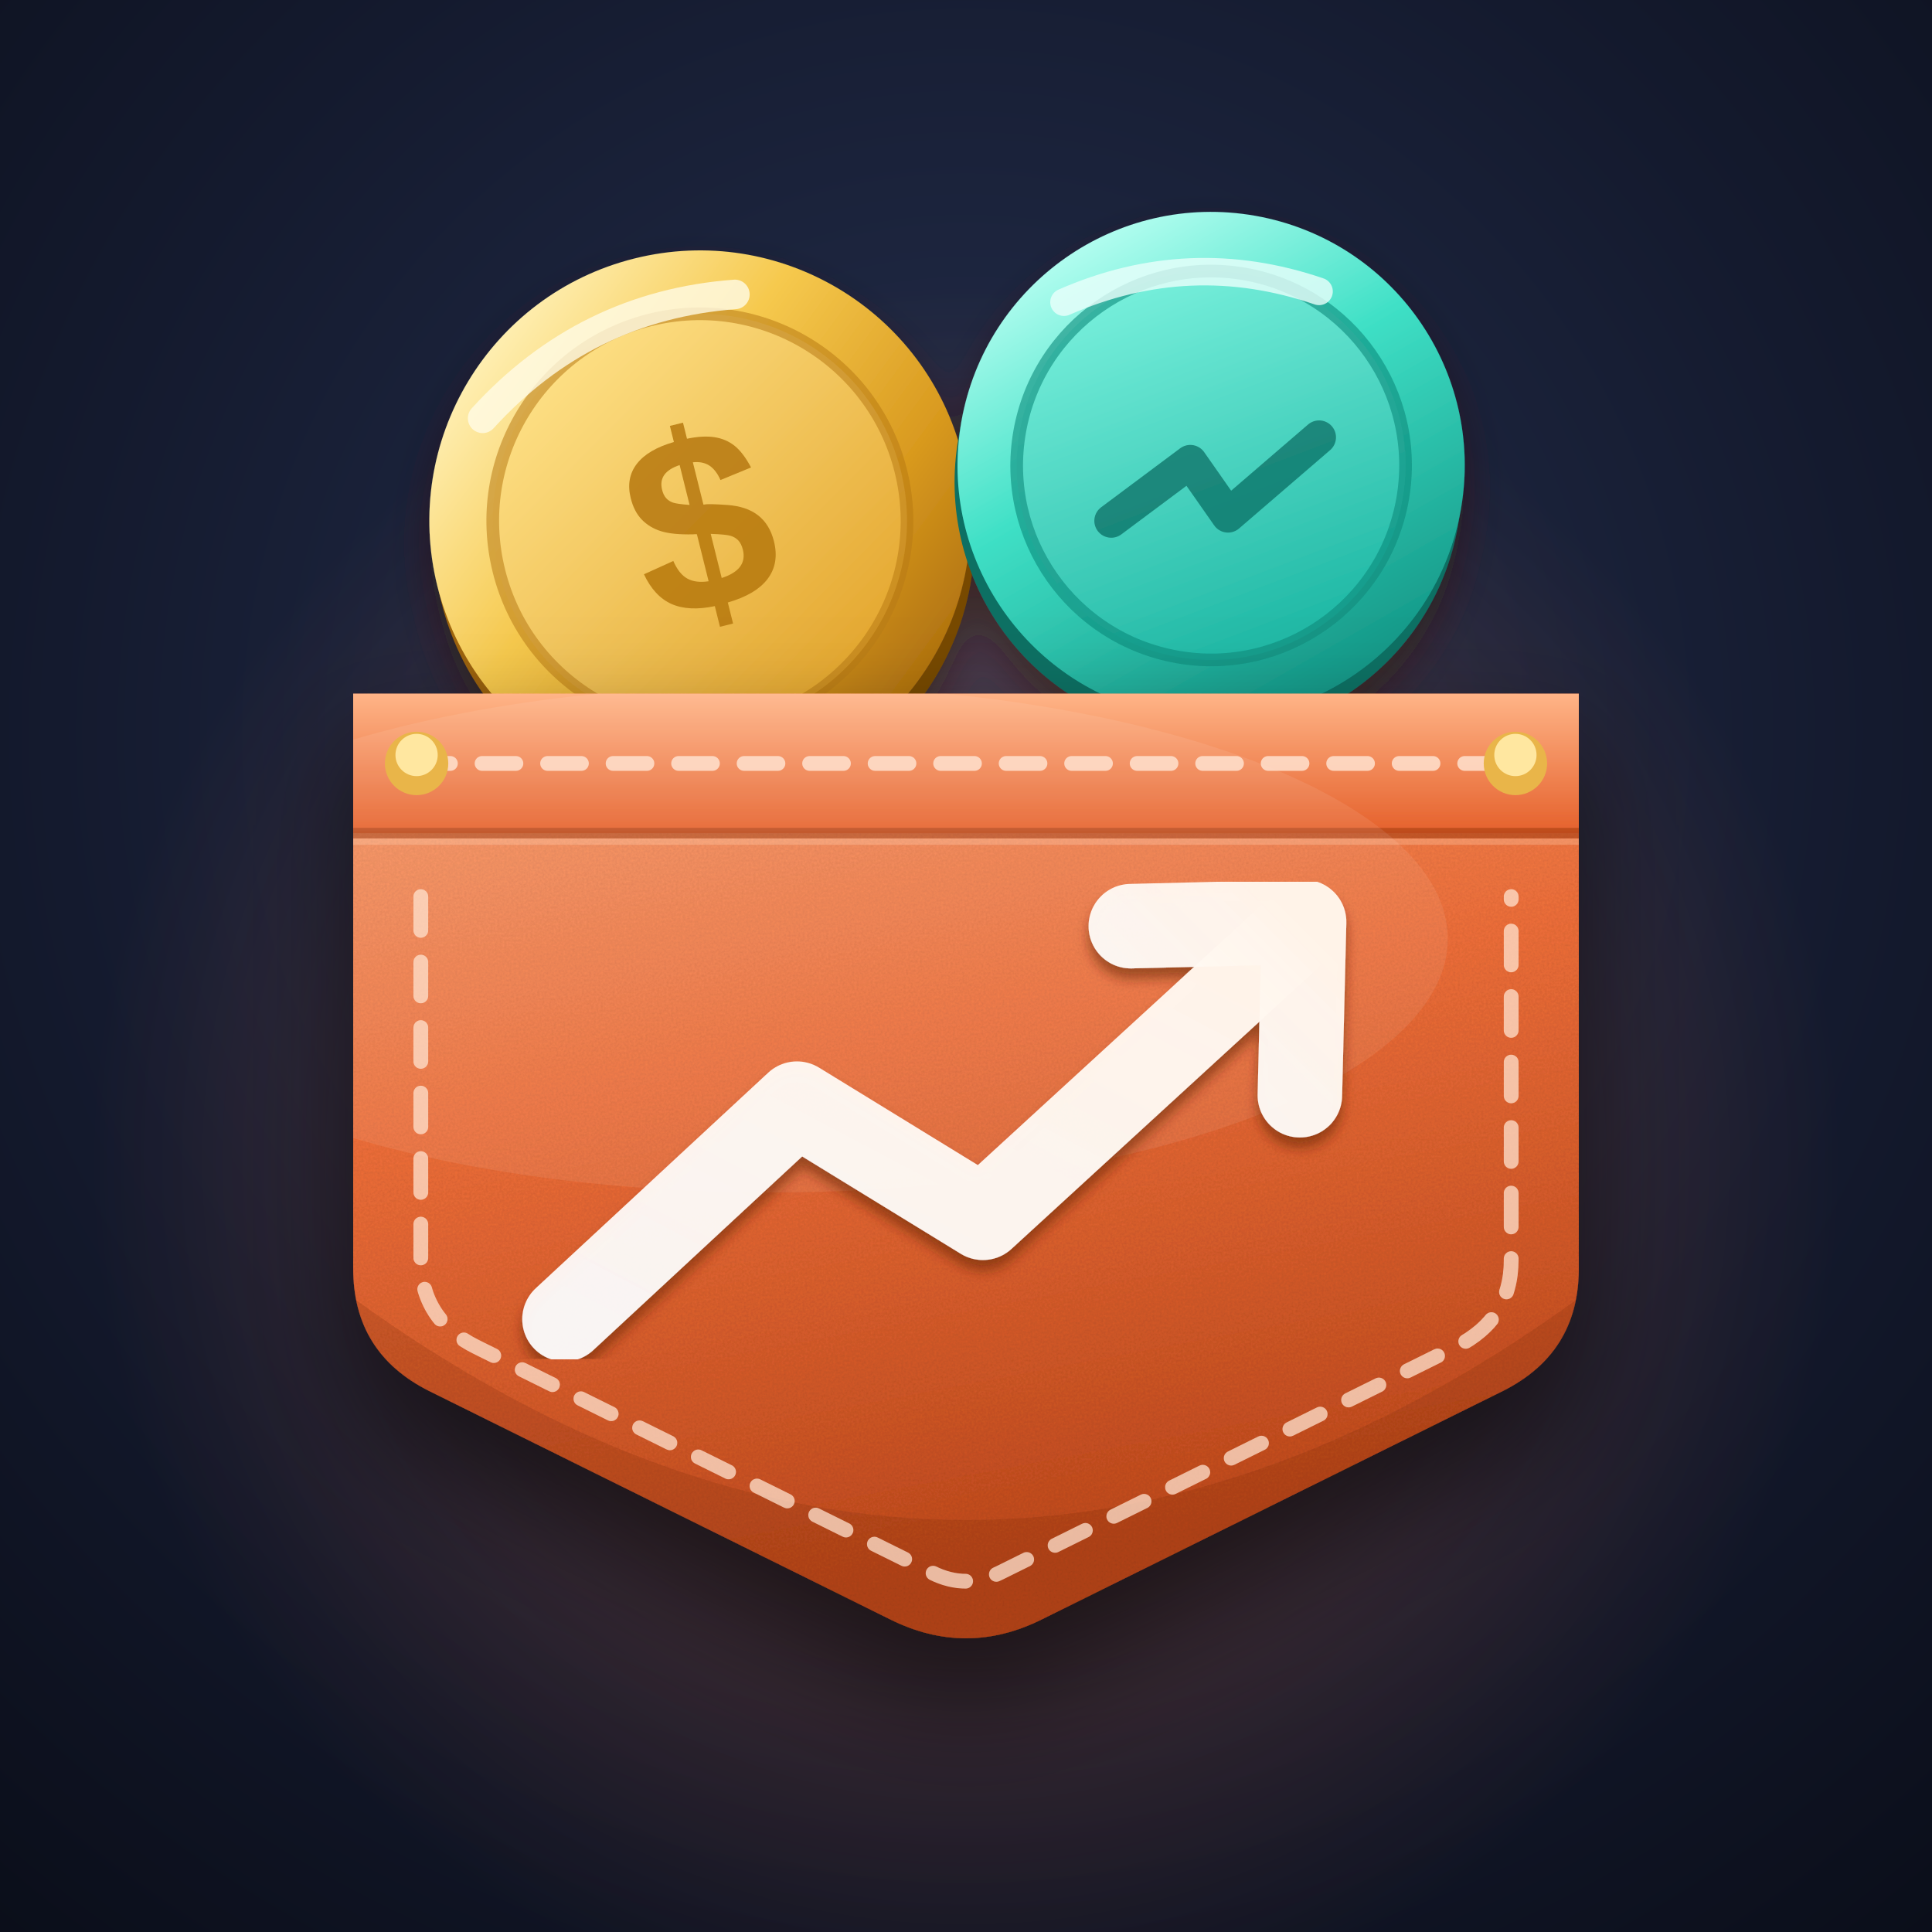
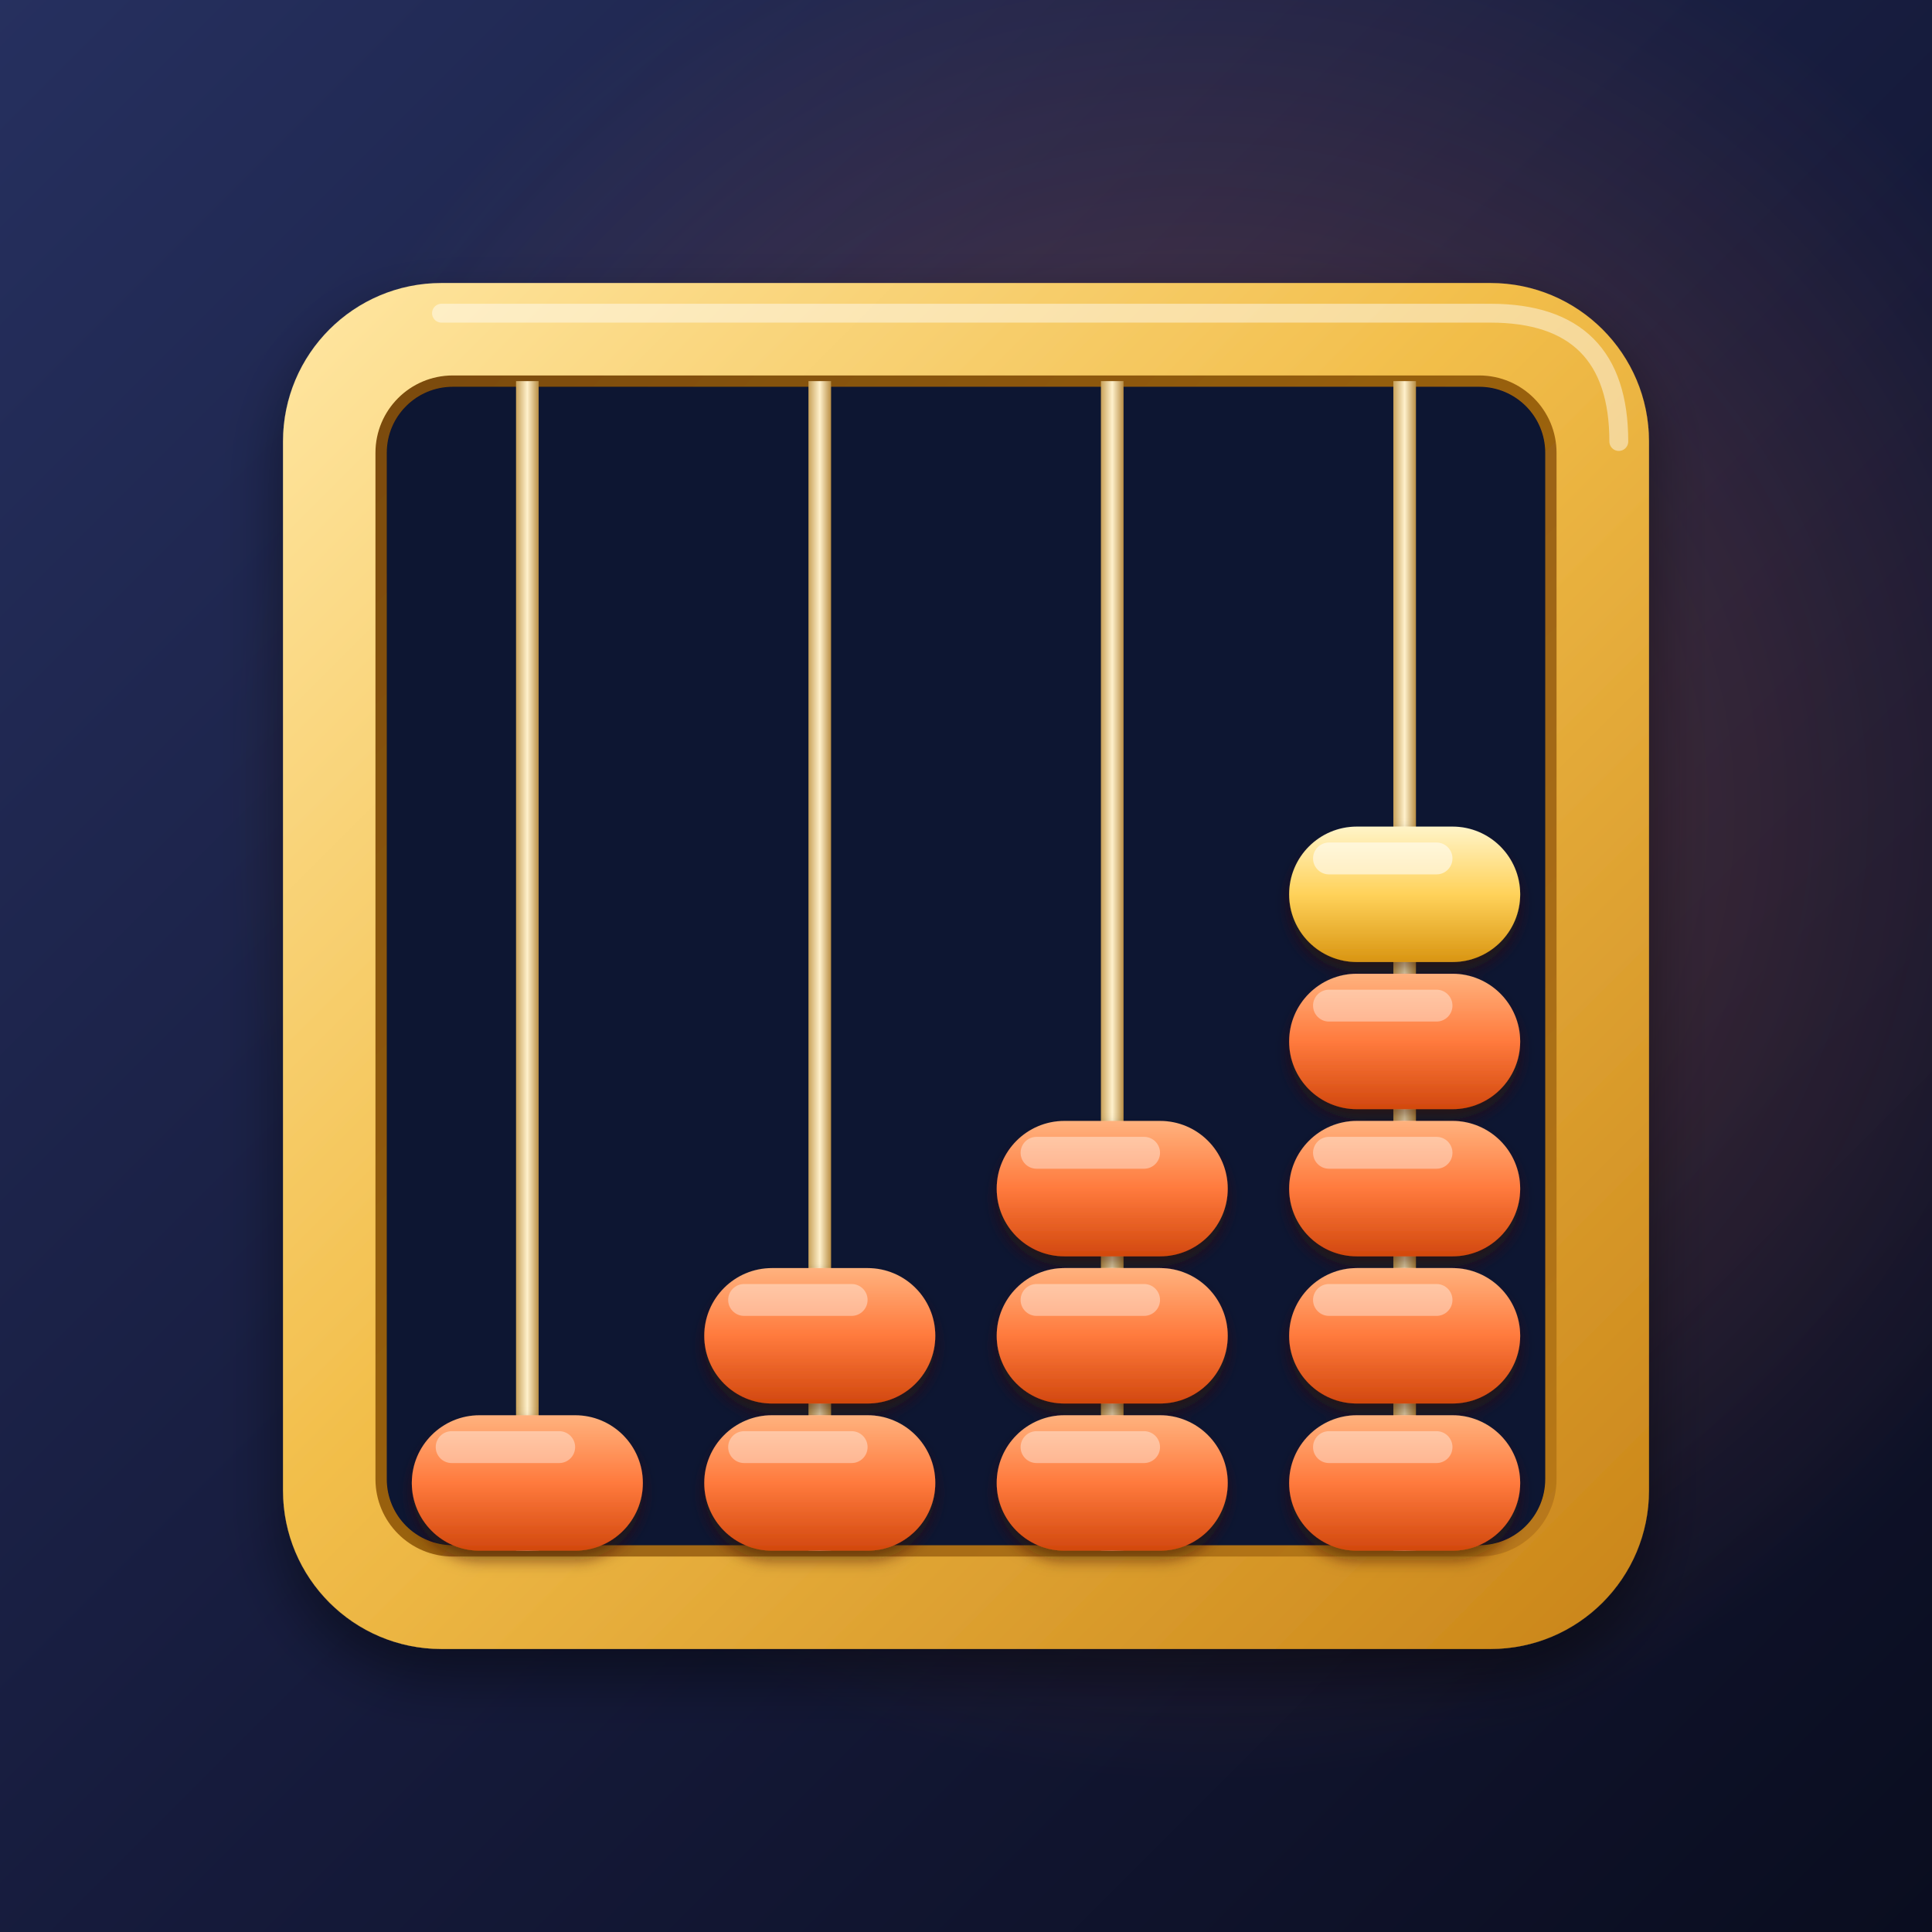
<svg xmlns="http://www.w3.org/2000/svg" viewBox="0 0 1024 1024" width="1024" height="1024">
  <defs>
-     <radialGradient id="bg" cx="0.5" cy="0.38" r="0.85">
-       <stop offset="0" stop-color="#25304F" />
-       <stop offset="0.55" stop-color="#141A2E" />
-       <stop offset="1" stop-color="#090C16" />
-     </radialGradient>
-     <radialGradient id="glow" cx="0.5" cy="0.6" r="0.45">
-       <stop offset="0" stop-color="#FF7A45" stop-opacity="0.35" />
+     <linearGradient id="bg" x1="0" y1="0" x2="1" y2="1">
+       <stop offset="0" stop-color="#26305F" />
+       <stop offset="0.55" stop-color="#151A3A" />
+       <stop offset="1" stop-color="#0A0D1F" />
+     </linearGradient>
+     <radialGradient id="glow" cx="0.62" cy="0.42" r="0.5">
+       <stop offset="0" stop-color="#FF7A45" stop-opacity="0.30" />
      <stop offset="1" stop-color="#FF7A45" stop-opacity="0" />
    </radialGradient>
-     <linearGradient id="leather" x1="0" y1="0" x2="0.25" y2="1">
-       <stop offset="0" stop-color="#FFA06E" />
-       <stop offset="0.45" stop-color="#F2703A" />
-       <stop offset="1" stop-color="#C24A1C" />
+     <linearGradient id="frame" x1="0" y1="0" x2="1" y2="1">
+       <stop offset="0" stop-color="#FFE7A3" />
+       <stop offset="0.45" stop-color="#F2BE4A" />
+       <stop offset="1" stop-color="#C98418" />
    </linearGradient>
-     <linearGradient id="lip" x1="0" y1="0" x2="0" y2="1">
-       <stop offset="0" stop-color="#FFB487" />
-       <stop offset="1" stop-color="#E5612C" />
+     <linearGradient id="frameIn" x1="0" y1="0" x2="1" y2="1">
+       <stop offset="0" stop-color="#7A4A08" />
+       <stop offset="1" stop-color="#B9791A" />
    </linearGradient>
-     <linearGradient id="gold" x1="0.15" y1="0.1" x2="0.85" y2="0.95">
-       <stop offset="0" stop-color="#FFF1B8" />
-       <stop offset="0.35" stop-color="#F6C94E" />
-       <stop offset="0.7" stop-color="#D99A1F" />
-       <stop offset="1" stop-color="#A86A0C" />
+     <linearGradient id="rod" x1="0" y1="0" x2="1" y2="0">
+       <stop offset="0" stop-color="#C9A25A" />
+       <stop offset="0.5" stop-color="#FFF1CC" />
+       <stop offset="1" stop-color="#B98E44" />
    </linearGradient>
-     <linearGradient id="goldRim" x1="0" y1="0" x2="1" y2="1">
-       <stop offset="0" stop-color="#B97A12" />
-       <stop offset="0.5" stop-color="#8A5508" />
-       <stop offset="1" stop-color="#6E4205" />
+     <linearGradient id="bead" x1="0" y1="0" x2="0" y2="1">
+       <stop offset="0" stop-color="#FFB27E" />
+       <stop offset="0.5" stop-color="#FF7A3D" />
+       <stop offset="1" stop-color="#D2480E" />
    </linearGradient>
-     <linearGradient id="goldFace" x1="0.2" y1="0" x2="0.8" y2="1">
-       <stop offset="0" stop-color="#FFE38A" />
-       <stop offset="1" stop-color="#E3A42A" />
+     <linearGradient id="beadTop" x1="0" y1="0" x2="0" y2="1">
+       <stop offset="0" stop-color="#FFF4C8" />
+       <stop offset="0.5" stop-color="#FFD25A" />
+       <stop offset="1" stop-color="#D99512" />
    </linearGradient>
-     <linearGradient id="teal" x1="0.15" y1="0.1" x2="0.85" y2="0.95">
-       <stop offset="0" stop-color="#B9FFF2" />
-       <stop offset="0.4" stop-color="#3FE0C6" />
-       <stop offset="1" stop-color="#0F8F80" />
-     </linearGradient>
-     <linearGradient id="tealFace" x1="0.2" y1="0" x2="0.8" y2="1">
-       <stop offset="0" stop-color="#7DF3DF" />
-       <stop offset="1" stop-color="#17B3A0" />
-     </linearGradient>
-     <linearGradient id="arrow" x1="0" y1="1" x2="1" y2="0">
-       <stop offset="0" stop-color="#FFFFFF" stop-opacity="0.92" />
-       <stop offset="1" stop-color="#FFF3E8" />
-     </linearGradient>
-     <filter id="tex" x="0" y="0" width="100%" height="100%">
-       <feTurbulence type="fractalNoise" baseFrequency="0.9" numOctaves="3" seed="7" result="n" />
-       <feColorMatrix in="n" type="matrix" values="0 0 0 0 0  0 0 0 0 0  0 0 0 0 0  0 0 0 0.10 0" />
-       <feComposite in2="SourceGraphic" operator="in" />
+     <filter id="shadow" x="-20%" y="-20%" width="140%" height="140%">
+       <feDropShadow dx="0" dy="14" stdDeviation="16" flood-color="#000" flood-opacity="0.45" />
    </filter>
-     <filter id="drop" x="-20%" y="-20%" width="140%" height="150%">
-       <feDropShadow dx="0" dy="26" stdDeviation="26" flood-color="#000" flood-opacity="0.55" />
+     <filter id="beadShadow" x="-30%" y="-30%" width="160%" height="160%">
+       <feDropShadow dx="0" dy="5" stdDeviation="4" flood-color="#3A1203" flood-opacity="0.55" />
    </filter>
-     <filter id="soft" x="-20%" y="-20%" width="140%" height="140%">
-       <feDropShadow dx="0" dy="10" stdDeviation="10" flood-color="#3A1405" flood-opacity="0.45" />
-     </filter>
-     <filter id="emboss" x="-10%" y="-10%" width="120%" height="120%">
-       <feDropShadow dx="0" dy="5" stdDeviation="3" flood-color="#5A1E06" flood-opacity="0.55" />
-     </filter>
-     <clipPath id="pocketClip">
-       <path d="M222 404 H802 V676 Q802 716 766 734 L548 842 Q512 860 476 842 L258 734 Q222 716 222 676 Z" />
-     </clipPath>
+     <symbol id="b" viewBox="-60 -36 120 72" overflow="visible">
+       <rect x="-58" y="-34" width="116" height="68" rx="34" fill="url(#bead)" />
+       <rect x="-46" y="-26" width="70" height="16" rx="8" fill="#FFFFFF" opacity="0.38" />
+     </symbol>
+     <symbol id="bt" viewBox="-60 -36 120 72" overflow="visible">
+       <rect x="-58" y="-34" width="116" height="68" rx="34" fill="url(#beadTop)" />
+       <rect x="-46" y="-26" width="70" height="16" rx="8" fill="#FFFFFF" opacity="0.55" />
+     </symbol>
  </defs>
  <rect width="1024" height="1024" fill="url(#bg)" />
  <rect width="1024" height="1024" fill="url(#glow)" />
-   <g transform="translate(512 520) scale(1.12) translate(-512 -540)">
-     <g filter="url(#soft)">
-       <g transform="rotate(-14 388 330)">
-         <circle cx="388" cy="330" r="128" fill="url(#goldRim)" />
-         <circle cx="388" cy="322" r="128" fill="url(#gold)" />
-         <circle cx="388" cy="322" r="98" fill="url(#goldFace)" />
-         <circle cx="388" cy="322" r="98" fill="none" stroke="#B87A14" stroke-opacity="0.55" stroke-width="6" />
-         <path d="M300 250 Q360 210 430 222" fill="none" stroke="#FFFBE6" stroke-opacity="0.8" stroke-width="14" stroke-linecap="round" />
-         <text x="388" y="364" text-anchor="middle" font-family="Arial Black, Arial, sans-serif" font-weight="900" font-size="120" fill="#B6780F" fill-opacity="0.85">$</text>
-       </g>
-       <g transform="rotate(10 628 296)">
-         <circle cx="628" cy="304" r="120" fill="#0B6F64" />
-         <circle cx="628" cy="296" r="120" fill="url(#teal)" />
-         <circle cx="628" cy="296" r="92" fill="url(#tealFace)" />
-         <circle cx="628" cy="296" r="92" fill="none" stroke="#0C8A7B" stroke-opacity="0.6" stroke-width="6" />
-         <path d="M546 232 Q600 196 664 206" fill="none" stroke="#E9FFFB" stroke-opacity="0.8" stroke-width="13" stroke-linecap="round" />
-         <path d="M586 330 L618 296 L640 318 L676 274" fill="none" stroke="#0B6F64" stroke-opacity="0.75" stroke-width="16" stroke-linecap="round" stroke-linejoin="round" />
-       </g>
-     </g>
-     <g filter="url(#drop)">
-       <path d="M222 404 H802 V676 Q802 716 766 734 L548 842 Q512 860 476 842 L258 734 Q222 716 222 676 Z" fill="url(#leather)" />
-       <g clip-path="url(#pocketClip)">
-         <rect x="200" y="380" width="640" height="500" filter="url(#tex)" fill="#000" />
-         <path d="M222 404 H802 V470 H222 Z" fill="url(#lip)" />
-         <path d="M222 470 H802" stroke="#9E3A12" stroke-opacity="0.55" stroke-width="5" />
-         <path d="M222 474 H802" stroke="#FFC7A3" stroke-opacity="0.35" stroke-width="3" />
-         <ellipse cx="420" cy="520" rx="320" ry="120" fill="#FFFFFF" fill-opacity="0.08" />
-         <path d="M222 690 Q512 900 802 690 V880 H222 Z" fill="#7E2A0A" fill-opacity="0.22" />
-       </g>
-       <path d="M252 437 H772" stroke="#FFE2CF" stroke-opacity="0.85" stroke-width="7" stroke-linecap="round" stroke-dasharray="16 15" />
-       <path d="M254 500 V672 Q254 700 280 713 L496 820 Q512 828 528 820 L744 713 Q770 700 770 672 V500" fill="none" stroke="#FFE2CF" stroke-opacity="0.75" stroke-width="7" stroke-linecap="round" stroke-dasharray="16 15" />
-       <g>
-         <circle cx="252" cy="437" r="15" fill="#E9B54A" />
-         <circle cx="252" cy="433" r="10" fill="#FFE7A0" />
-         <circle cx="772" cy="437" r="15" fill="#E9B54A" />
-         <circle cx="772" cy="433" r="10" fill="#FFE7A0" />
-       </g>
-       <g filter="url(#emboss)">
-         <polyline points="322,700 432,598 520,652 664,520" fill="none" stroke="url(#arrow)" stroke-width="40" stroke-linecap="round" stroke-linejoin="round" />
-         <polyline points="590,514 672,512 670,594" fill="none" stroke="url(#arrow)" stroke-width="40" stroke-linecap="round" stroke-linejoin="round" />
-       </g>
-     </g>
+   <g filter="url(#shadow)">
+     <rect x="150" y="150" width="724" height="724" rx="84" fill="url(#frame)" />
+     <rect x="202" y="202" width="620" height="620" rx="38" fill="#0E1230" />
+     <rect x="202" y="202" width="620" height="620" rx="38" fill="none" stroke="url(#frameIn)" stroke-width="6" />
+   </g>
+   <path d="M234 166 H790 Q858 166 858 234" fill="none" stroke="#FFFFFF" stroke-opacity="0.45" stroke-width="10" stroke-linecap="round" />
+   <g>
+     <rect x="273.5" y="202" width="12" height="620" fill="url(#rod)" />
+     <rect x="428.5" y="202" width="12" height="620" fill="url(#rod)" />
+     <rect x="583.5" y="202" width="12" height="620" fill="url(#rod)" />
+     <rect x="738.5" y="202" width="12" height="620" fill="url(#rod)" />
+   </g>
+   <g filter="url(#beadShadow)">
+     <use href="#b" x="215.5" y="748" width="128" height="76" />
+     <use href="#b" x="370.5" y="748" width="128" height="76" />
+     <use href="#b" x="370.5" y="670" width="128" height="76" />
+     <use href="#b" x="525.5" y="748" width="128" height="76" />
+     <use href="#b" x="525.5" y="670" width="128" height="76" />
+     <use href="#b" x="525.5" y="592" width="128" height="76" />
+     <use href="#b" x="680.5" y="748" width="128" height="76" />
+     <use href="#b" x="680.5" y="670" width="128" height="76" />
+     <use href="#b" x="680.5" y="592" width="128" height="76" />
+     <use href="#b" x="680.5" y="514" width="128" height="76" />
+     <use href="#bt" x="680.5" y="436" width="128" height="76" />
  </g>
</svg>
